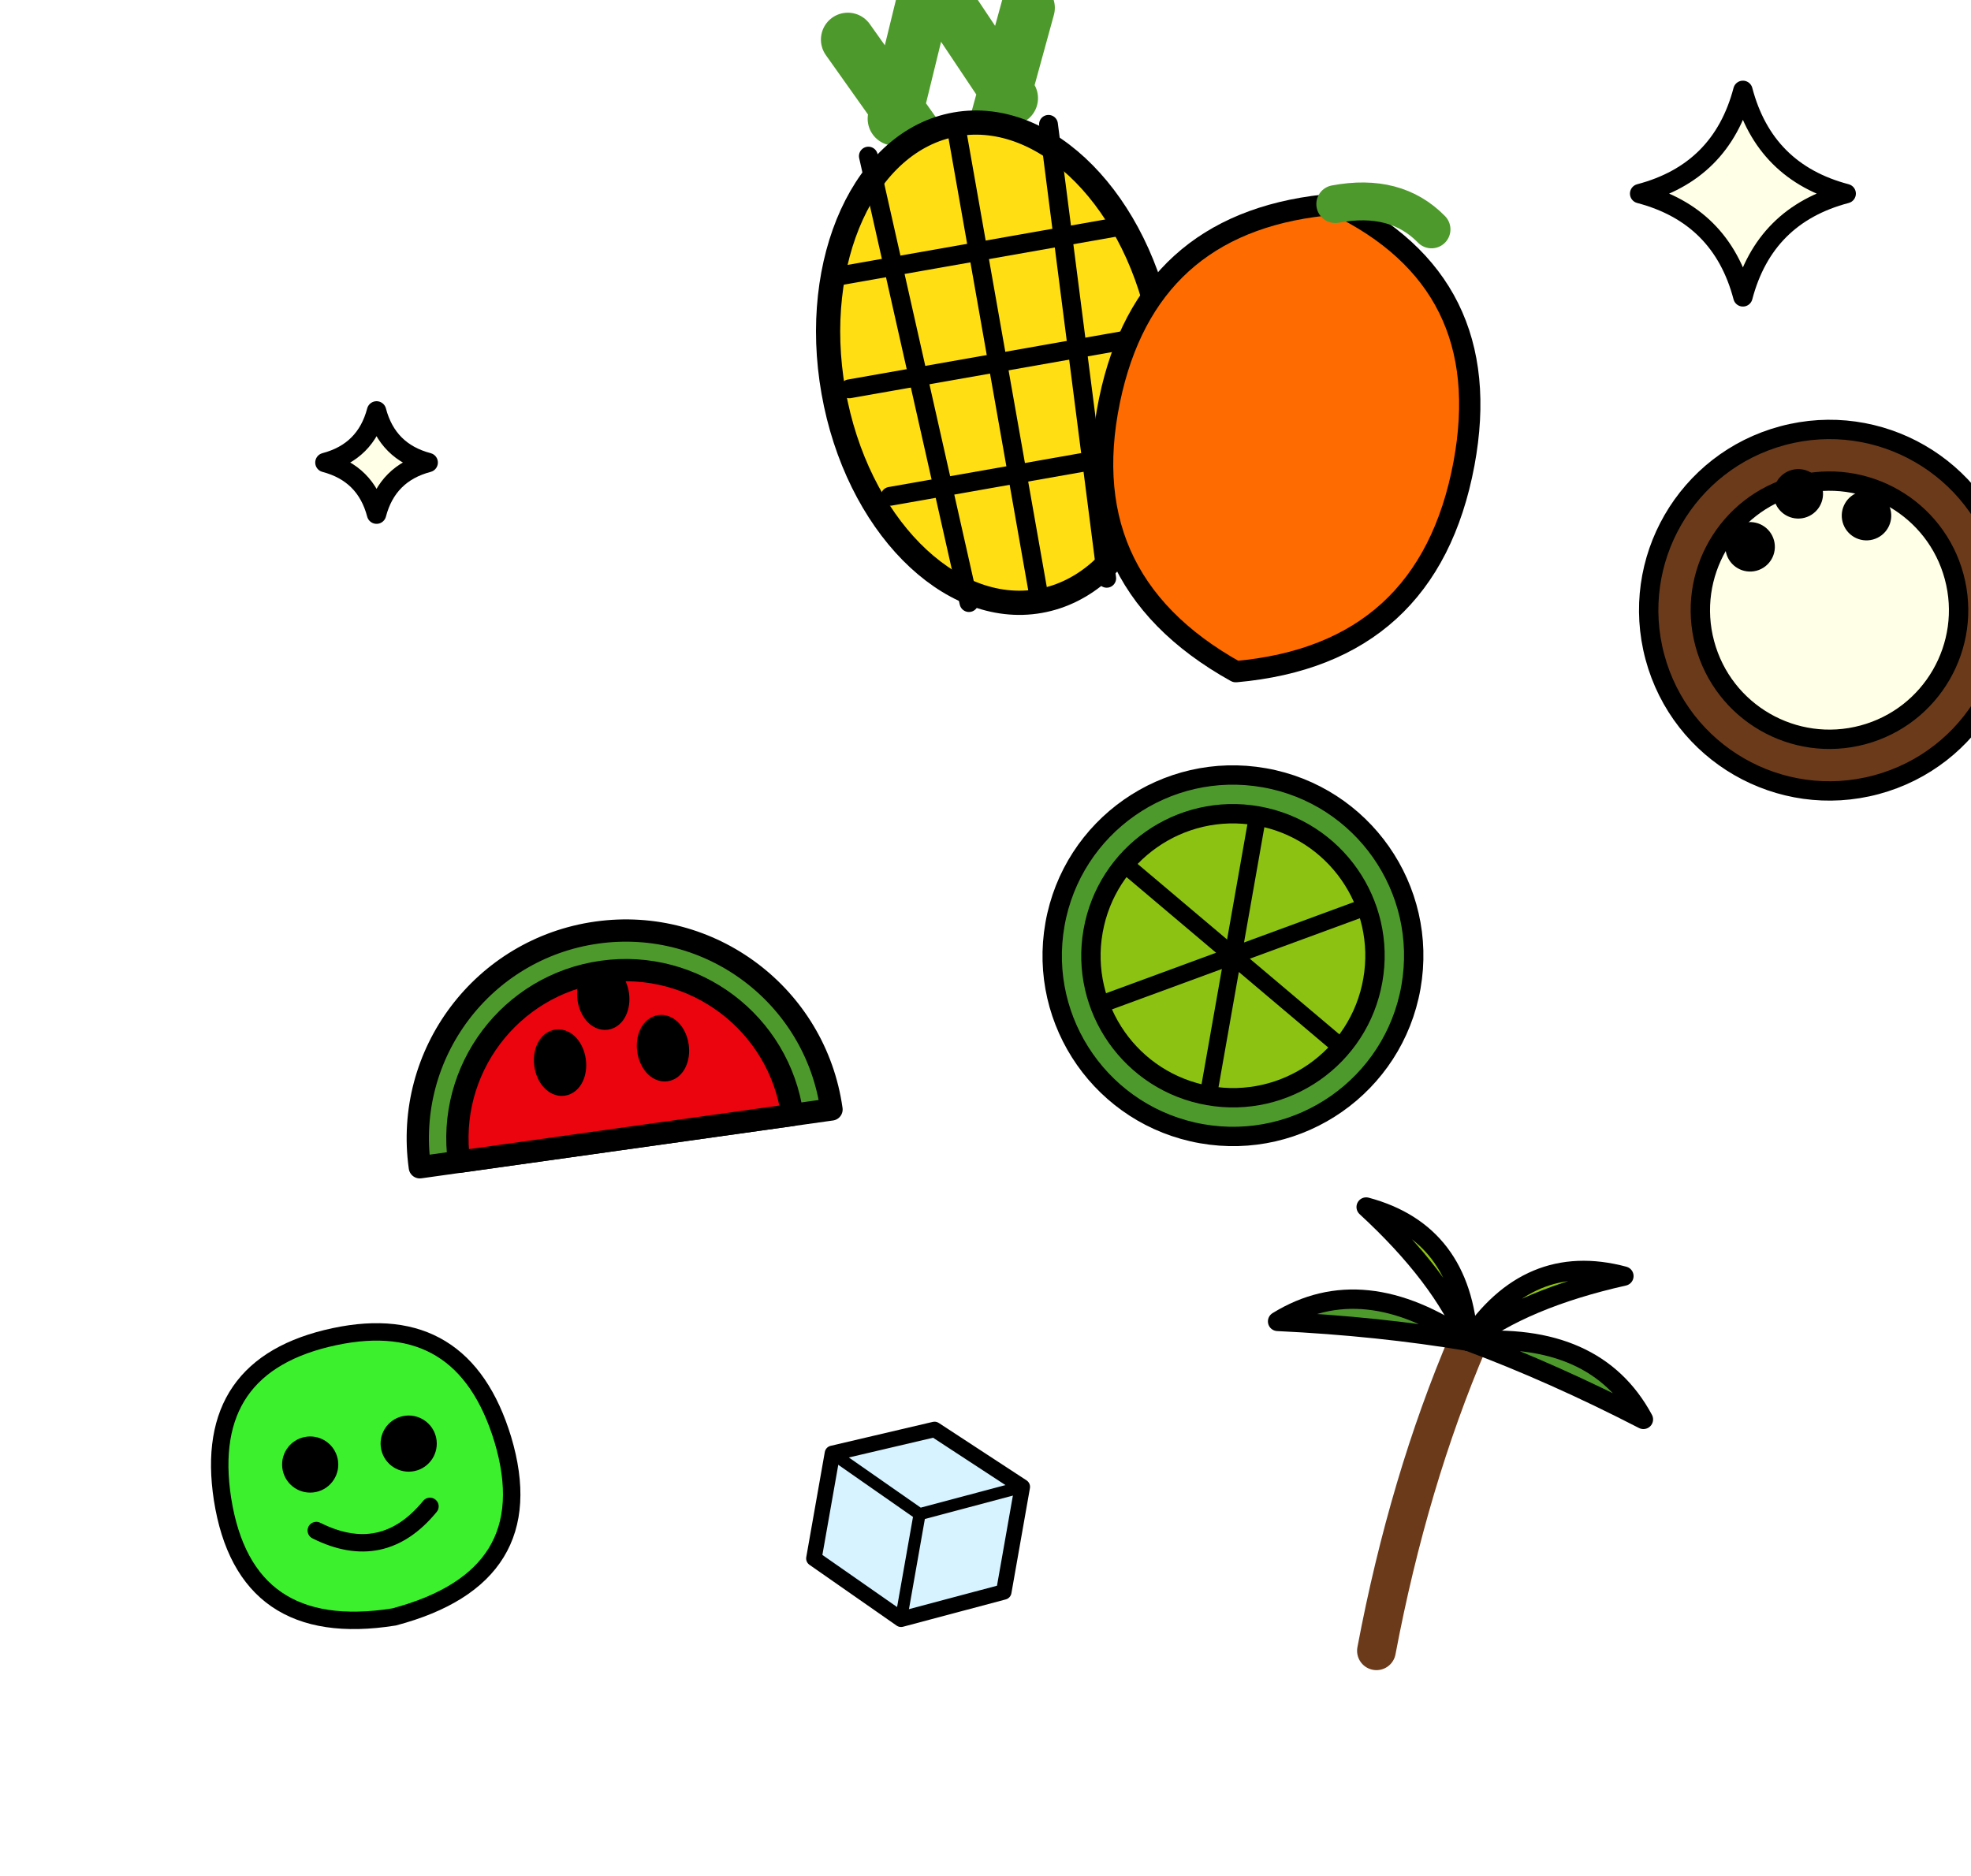
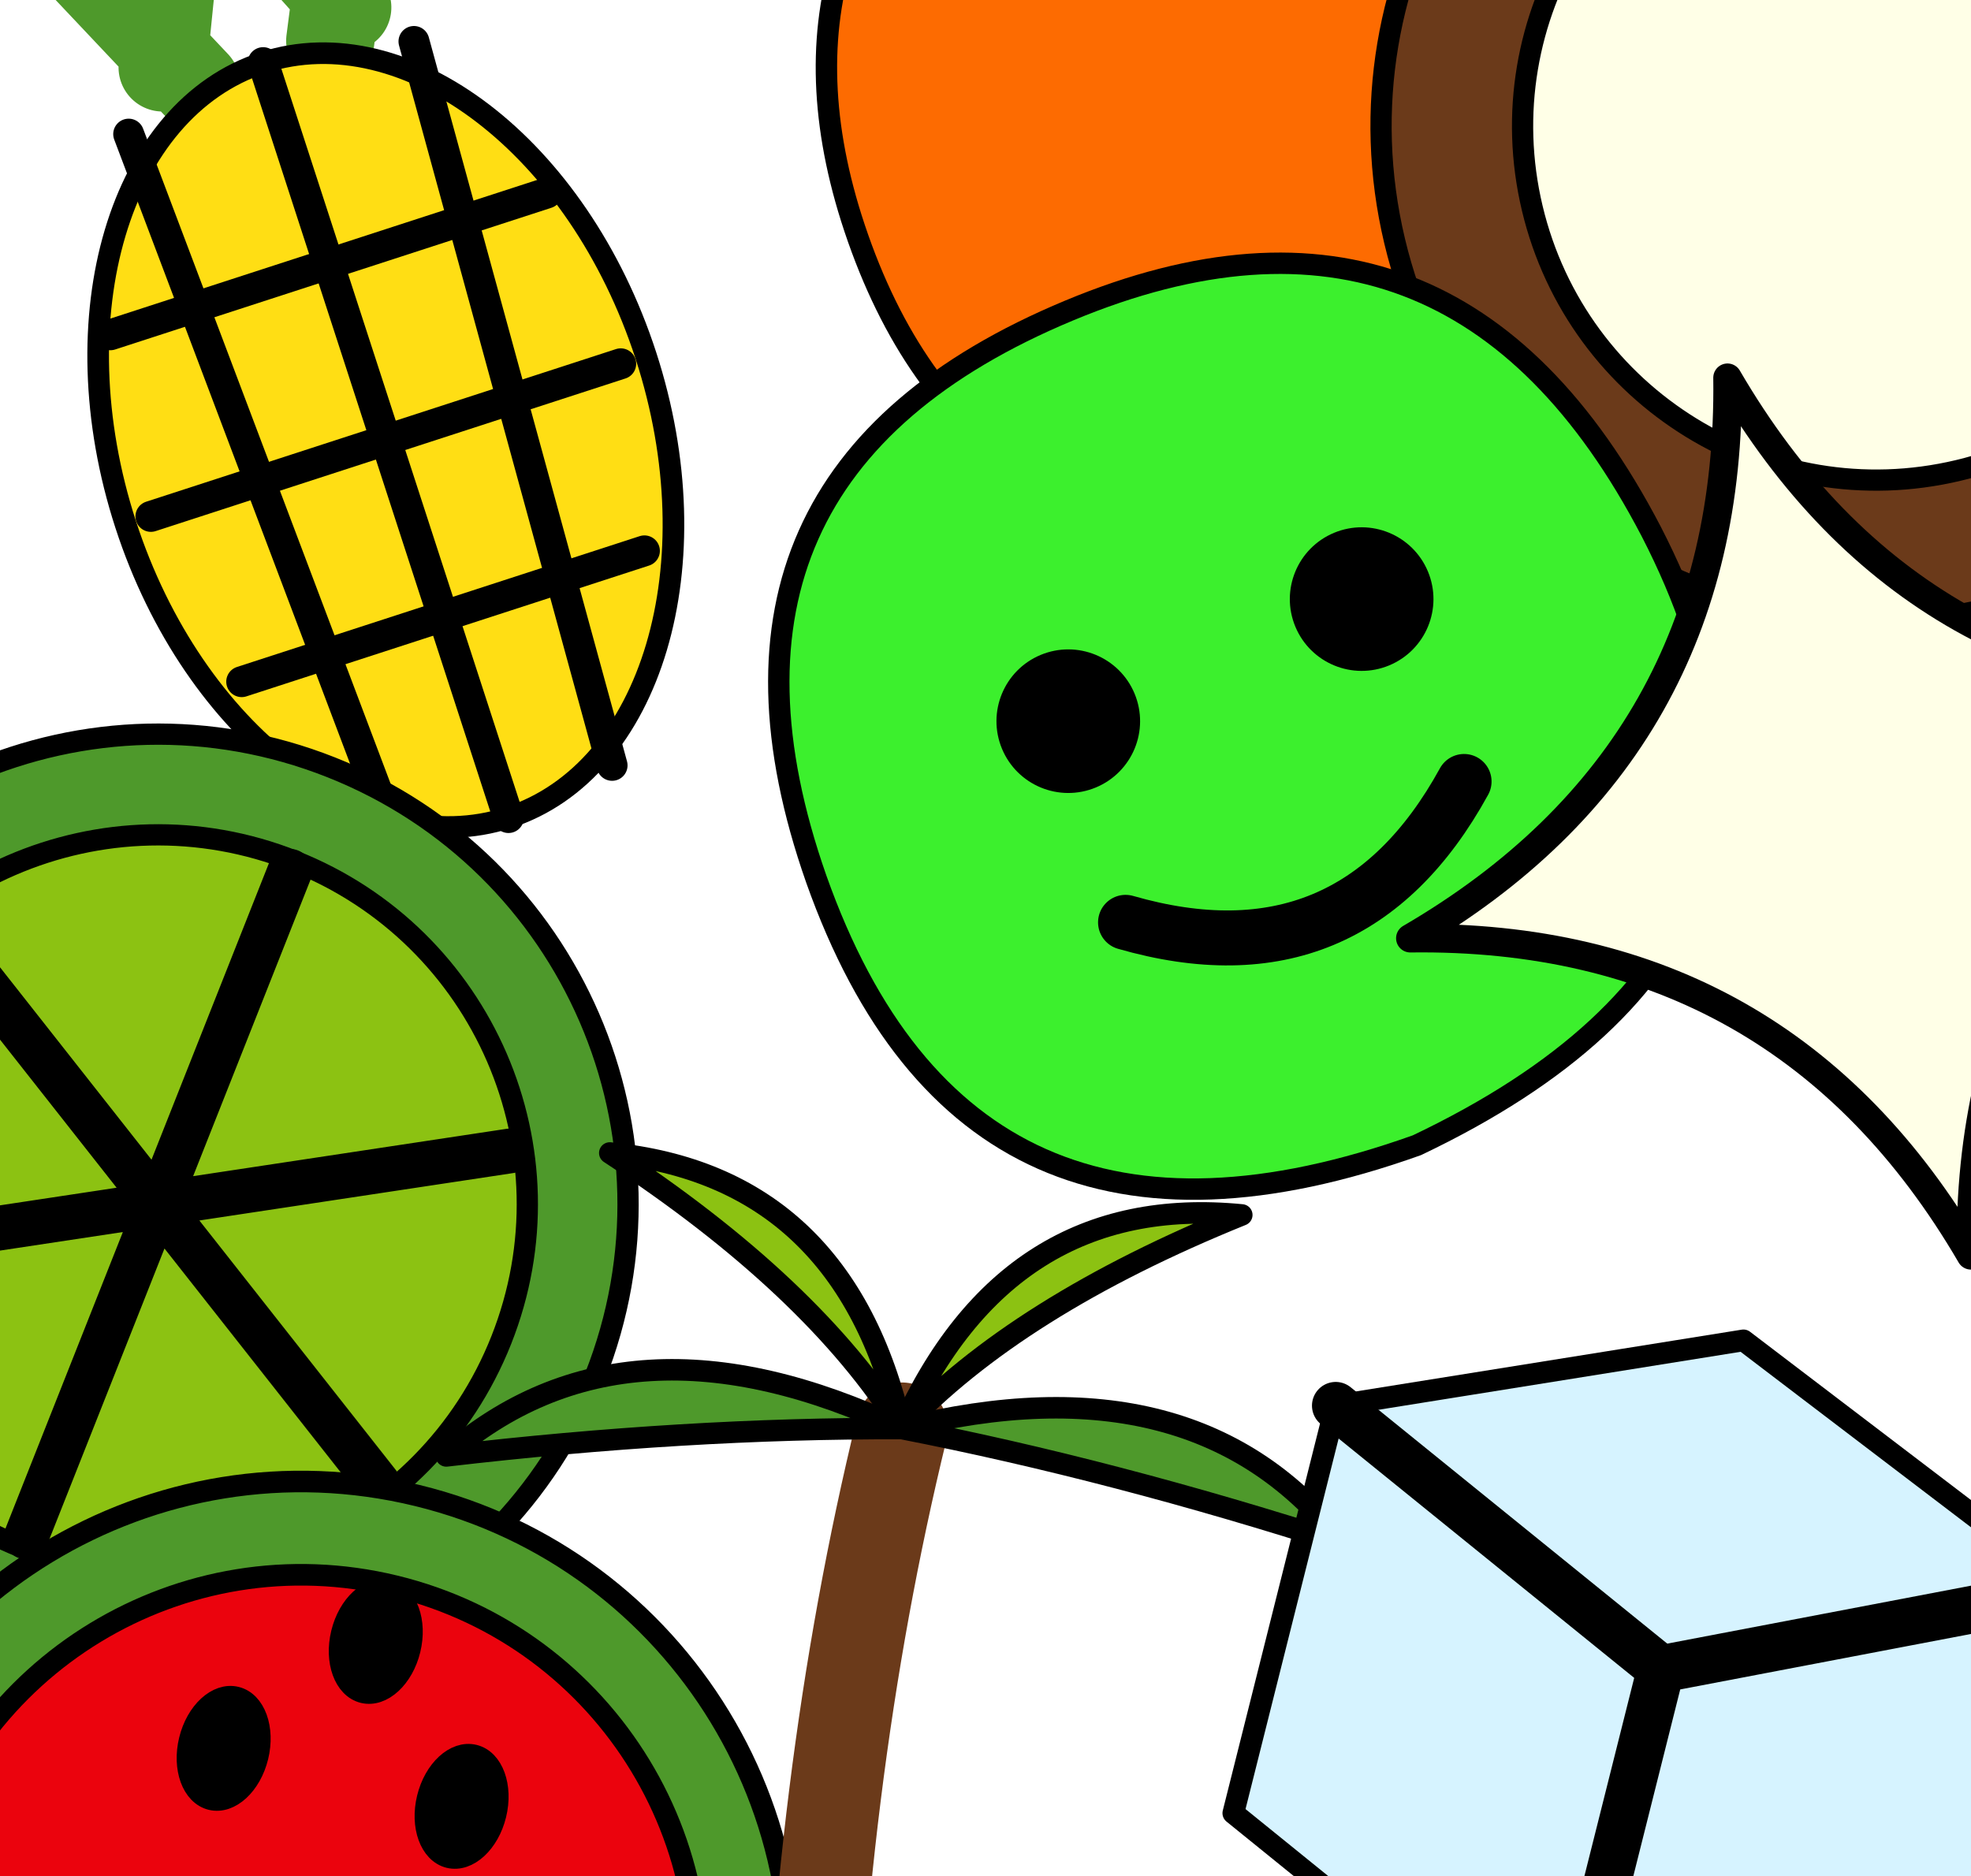
<svg xmlns="http://www.w3.org/2000/svg" viewBox="0 0 916 872" width="916" height="872">
  <defs>
    <g id="pineapple">
      <path d="M74 4 L52 54 M74 4 L96 54 M40 22 L58 60 M108 22 L90 60" stroke="#4e992b" stroke-width="20" stroke-linecap="round" />
      <ellipse cx="74" cy="150" rx="62" ry="90" fill="#ffde14" />
      <path d="M22 108 L126 108 M18 150 L130 150 M26 192 L122 192" stroke="#000" stroke-width="7" />
      <path d="M40 66 L48 236 M74 60 L74 240 M108 66 L100 236" stroke="#000" stroke-width="7" />
    </g>
    <g id="mango">
      <path d="M96 12 Q170 30 172 108 Q174 190 96 214 Q18 190 20 108 Q22 34 96 12 Z" fill="#fd6b01" />
      <path d="M96 12 Q120 2 138 14" stroke="#4e992b" stroke-width="16" stroke-linecap="round" fill="none" />
    </g>
    <g id="coconut">
      <circle cx="90" cy="90" r="84" fill="#6b3a1a" />
      <circle cx="90" cy="90" r="60" fill="#ffffe7" />
      <circle cx="62" cy="52" r="7" fill="#000" />
      <circle cx="118" cy="52" r="7" fill="#000" />
      <circle cx="90" cy="34" r="7" fill="#000" />
    </g>
    <g id="lime">
      <circle cx="90" cy="90" r="84" fill="#4e992b" />
      <circle cx="90" cy="90" r="66" fill="#8cc212" />
      <path d="M90 90 L90 26 M90 90 L145 58 M90 90 L145 122 M90 90 L90 154 M90 90 L35 122 M90 90 L35 58" stroke="#000" stroke-width="8" stroke-linecap="round" fill="none" />
    </g>
+     <g id="blob">
+       <path d="M84 8 Q152 8 158 78 Q164 152 84 156 Q6 152 10 78 Q14 8 84 8 Z" fill="#3cf02d" />
+       <circle cx="58" cy="70" r="10" fill="#000" />
+       <circle cx="110" cy="70" r="10" fill="#000" />
+       <path d="M54 104 Q84 128 114 104" stroke="#000" stroke-width="9" fill="none" stroke-linecap="round" />
+     </g>
+     <g id="sparkle">
+       <path d="M50 2 Q60 40 98 50 Q60 60 50 98 Q40 60 2 50 Q40 40 50 2 Z" fill="#ffffe7" />
+     </g>
    <g id="melon">
      <path d="M8 100 A 84 84 0 0 1 176 100 Z" fill="#4e992b" />
      <path d="M24 100 A 68 68 0 0 1 160 100 Z" fill="#eb030d" />
      <ellipse cx="70" cy="66" rx="6" ry="9" fill="#000" />
      <ellipse cx="112" cy="66" rx="6" ry="9" fill="#000" />
      <ellipse cx="91" cy="42" rx="6" ry="9" fill="#000" />
    </g>
    <g id="palm">
      <path d="M92 190 Q86 110 96 40" stroke="#6b3a1a" stroke-width="18" fill="none" stroke-linecap="round" />
      <path d="M96 40 Q40 20 8 54 Q54 44 96 40 Z" fill="#4e992b" />
      <path d="M96 40 Q152 20 184 54 Q138 44 96 40 Z" fill="#4e992b" />
      <path d="M96 40 Q80 -8 34 -8 Q76 14 96 40 Z" fill="#8cc212" />
      <path d="M96 40 Q112 -8 158 -8 Q116 14 96 40 Z" fill="#8cc212" />
    </g>
-     <g id="blob">
-       <path d="M84 8 Q152 8 158 78 Q164 152 84 156 Q6 152 10 78 Q14 8 84 8 Z" fill="#3cf02d" />
-       <circle cx="58" cy="70" r="10" fill="#000" />
-       <circle cx="110" cy="70" r="10" fill="#000" />
-       <path d="M54 104 Q84 128 114 104" stroke="#000" stroke-width="9" fill="none" stroke-linecap="round" />
-     </g>
-     <g id="sparkle">
-       <path d="M50 2 Q60 40 98 50 Q60 60 50 98 Q40 60 2 50 Q40 40 50 2 Z" fill="#ffffe7" />
-     </g>
    <g id="ice">
      <path d="M14 30 L70 6 L126 30 L126 92 L70 118 L14 92 Z" fill="#d6f3ff" />
      <path d="M14 30 L70 56 L126 30 M70 56 L70 118" stroke="#000" stroke-width="7" fill="none" />
    </g>
  </defs>
  <g stroke="#000" stroke-width="9" stroke-linejoin="round" stroke-linecap="round">
-     <use href="#pineapple" transform="translate(340,0) rotate(-10) scale(1.25)" />
-     <use href="#mango" transform="translate(520,60) rotate(12) scale(1.1)" />
-     <use href="#coconut" transform="translate(740,220) rotate(-15) scale(1.0)" />
-     <use href="#lime" transform="translate(500,340) rotate(10) scale(1.0)" />
-     <use href="#melon" transform="translate(170,430) rotate(-8) scale(1.15)" />
-     <use href="#palm" transform="translate(600,560) rotate(15) scale(1.0)" />
-     <use href="#blob" transform="translate(80,630) rotate(-12) scale(0.9)" />
-     <use href="#sparkle" transform="translate(760,40) rotate(0) scale(1.0)" />
-     <use href="#ice" transform="translate(380,650) rotate(10) scale(0.8)" />
-     <use href="#sparkle" transform="translate(150,190) rotate(0) scale(0.5)" stroke-width="18.0" />
+     <use href="#pineapple" transform="translate(-60,-41) rotate(-18.0) scale(2.05)" stroke-width="4.9" />
+     <use href="#mango" transform="translate(288,-89) rotate(-19.0) scale(1.99)" stroke-width="5.0" />
+     <use href="#coconut" transform="translate(575,-124) rotate(-13.4) scale(2.74)" stroke-width="3.6" />
+     <use href="#lime" transform="translate(-58,256) rotate(21.6) scale(2.6)" stroke-width="3.8" />
+     <use href="#blob" transform="translate(268,215) rotate(-22.6) scale(2.84)" stroke-width="3.5" />
+     <use href="#sparkle" transform="translate(588,226) rotate(-15.5) scale(4.41)" stroke-width="3.0" />
+     <use href="#melon" transform="translate(-38,594) rotate(13.7) scale(2.71)" stroke-width="3.7" />
+     <use href="#palm" transform="translate(201,547) rotate(5.6) scale(2.38)" stroke-width="4.2" />
+     <use href="#ice" transform="translate(601,551) rotate(14.1) scale(3.15)" stroke-width="3.2" />
  </g>
</svg>
